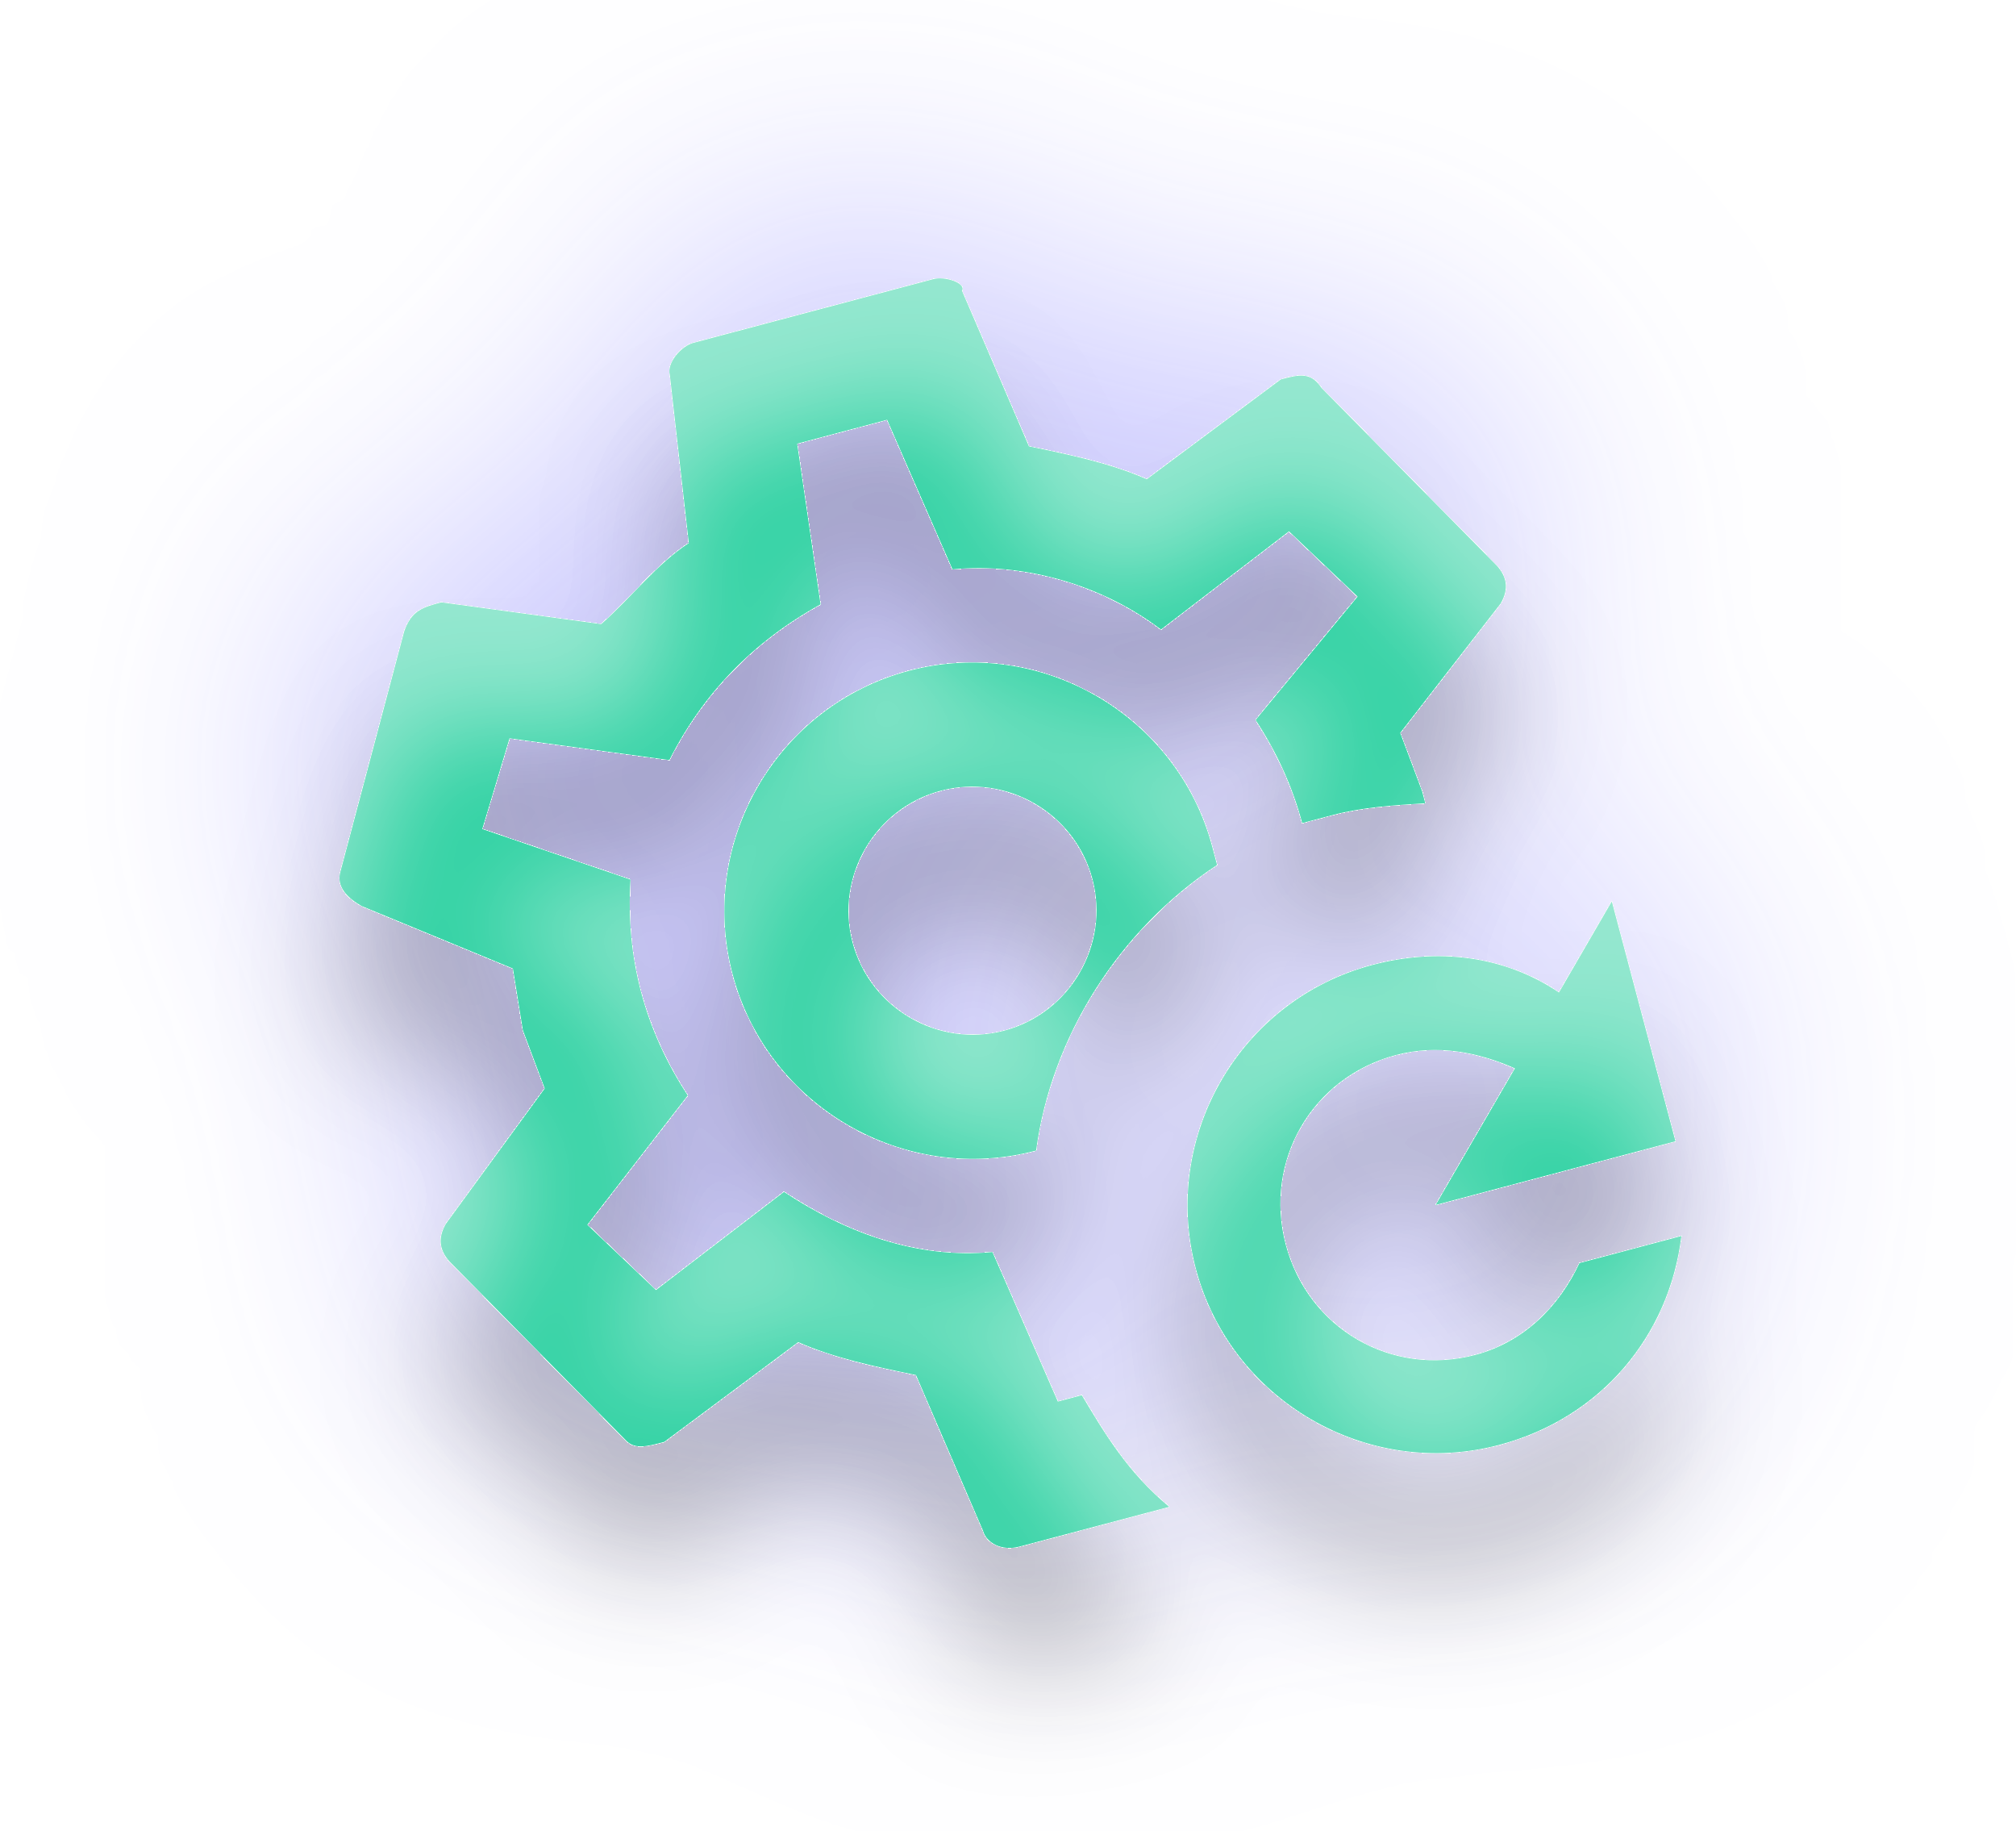
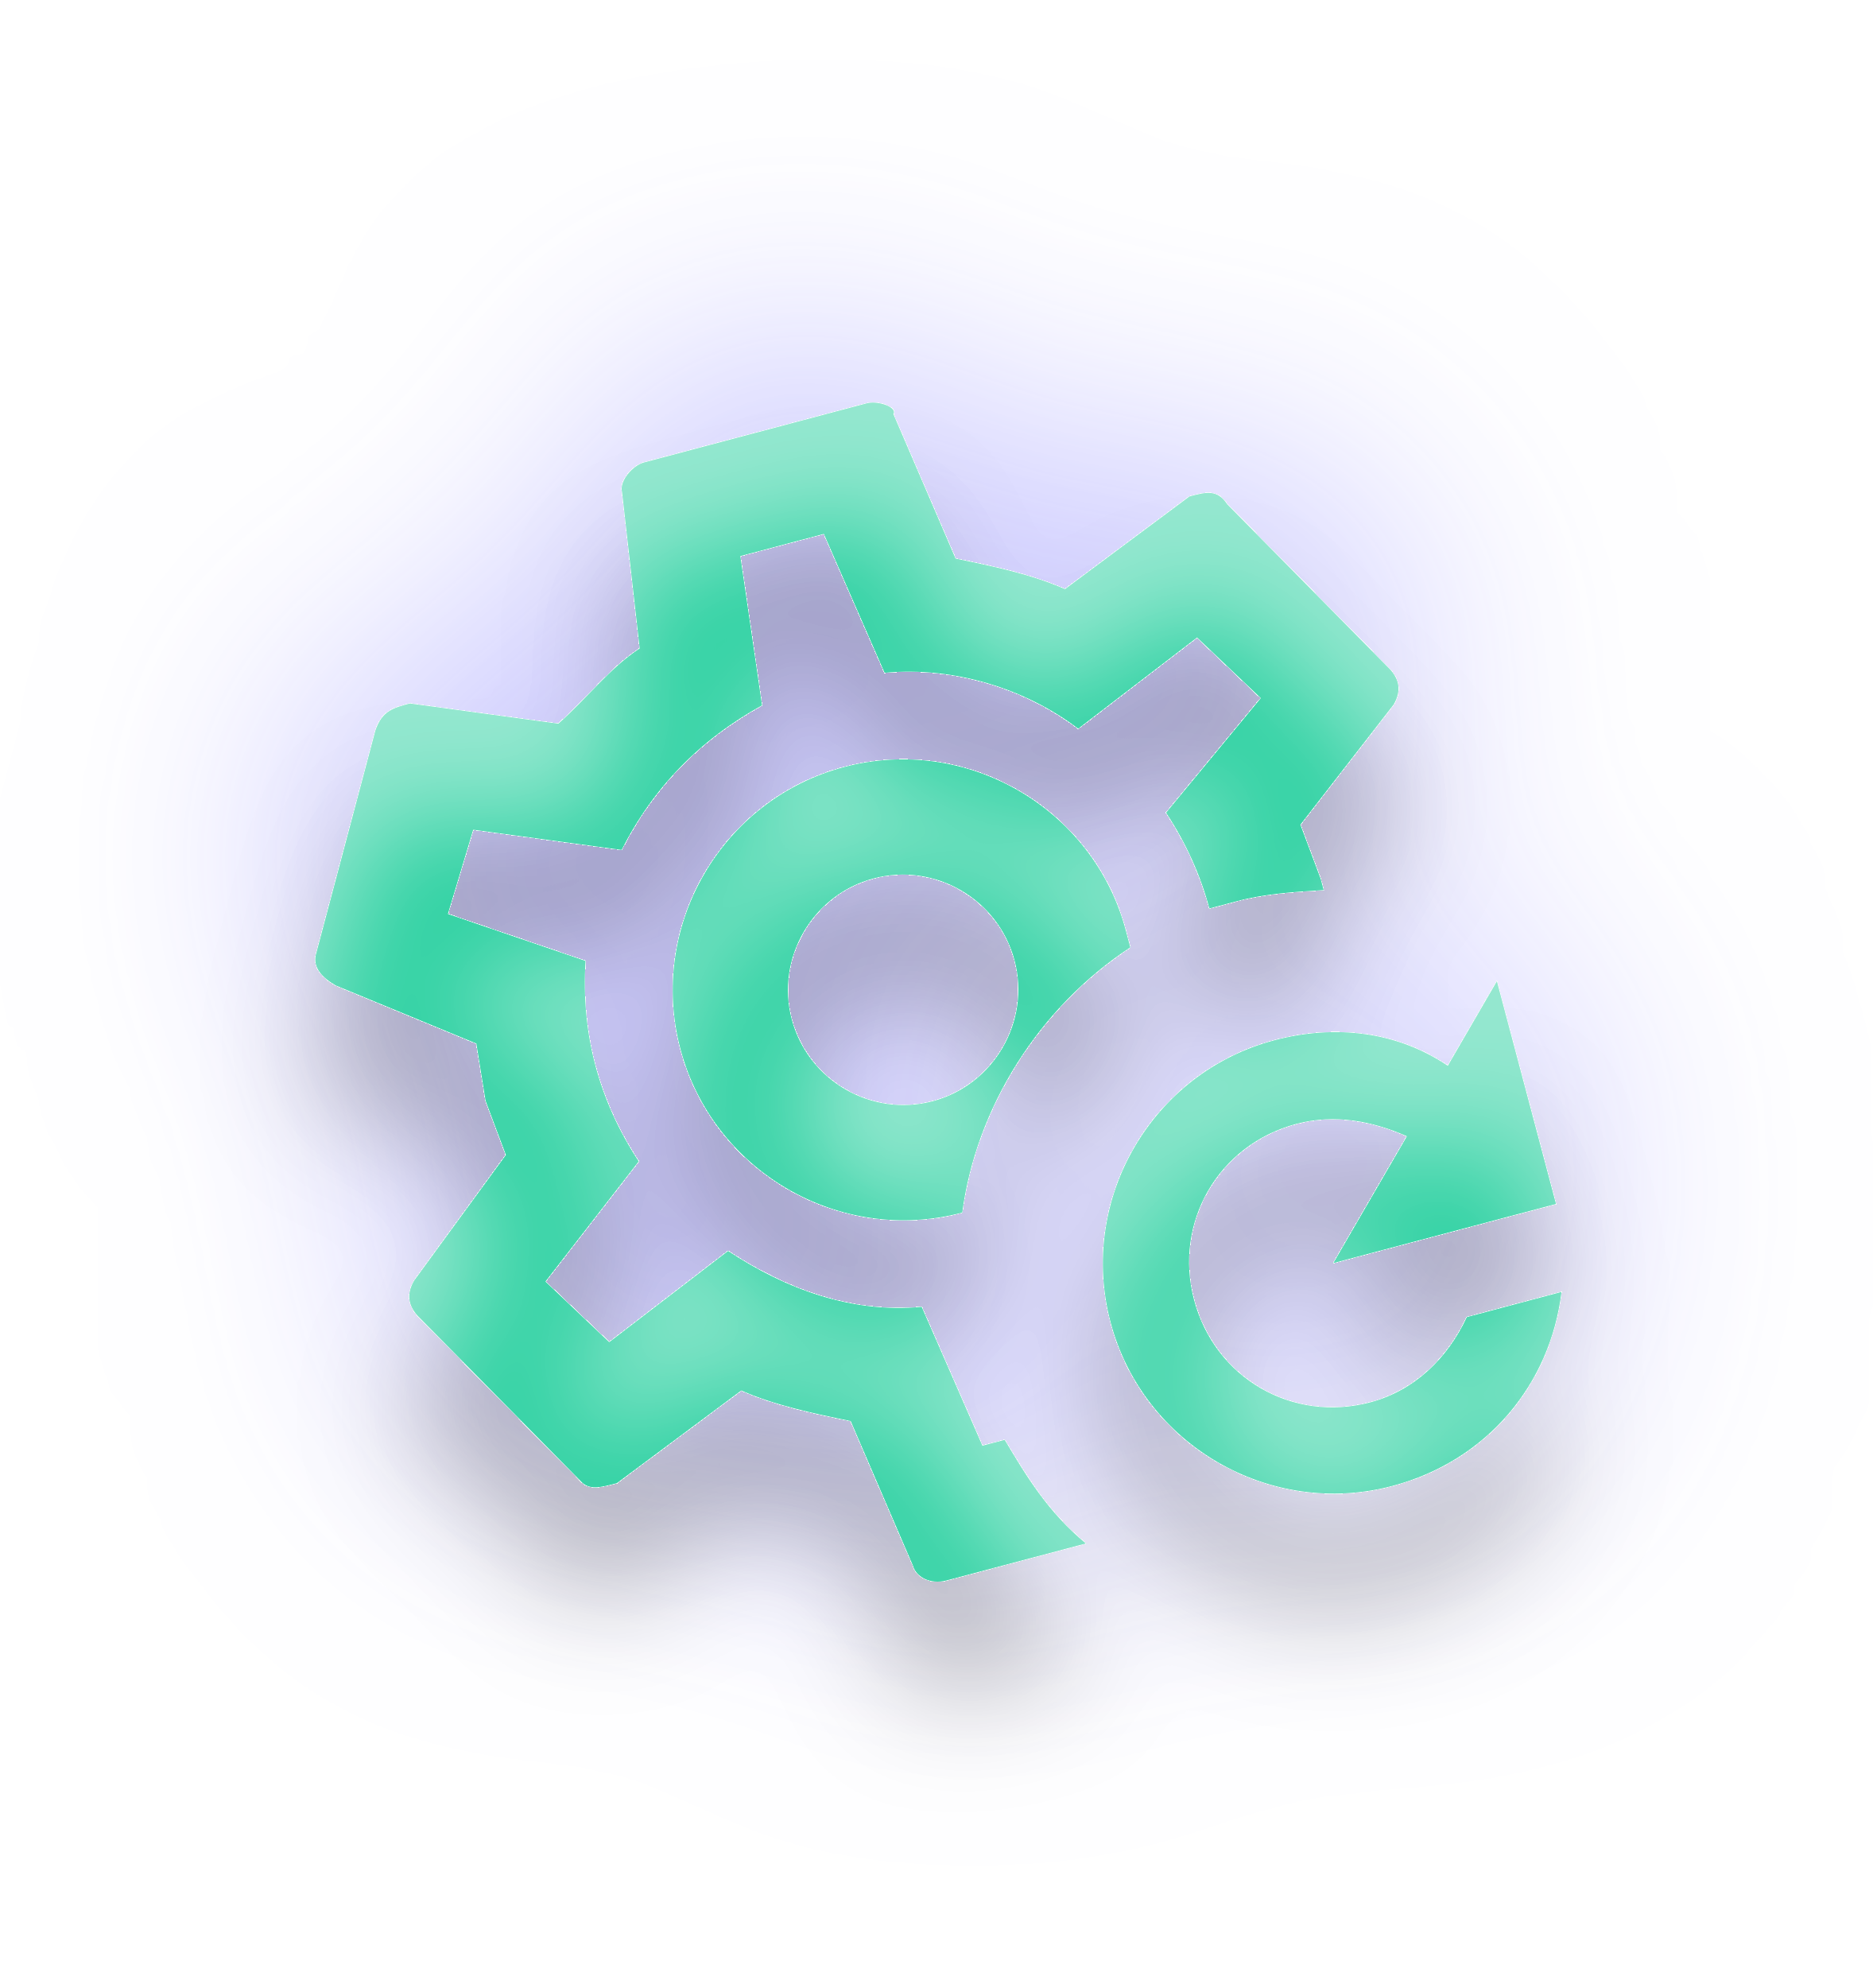
- <svg xmlns="http://www.w3.org/2000/svg" width="65" height="59" viewBox="0 0 65 59" fill="none">
+ <svg xmlns="http://www.w3.org/2000/svg" width="65" height="69" viewBox="0 0 65 59" fill="none">
  <g filter="url(#filter0_ddi_16353_18596)">
    <path d="M44.236 31.108C46.362 30.544 48.501 30.804 50.264 31.991L51.968 29.056L54.021 36.788L46.288 38.841L48.844 34.437C47.672 33.921 46.359 33.649 45.006 34.008C42.299 34.726 40.737 37.417 41.456 40.123C42.174 42.83 44.865 44.392 47.572 43.673C49.118 43.263 50.266 42.13 50.924 40.714L54.211 39.841C53.821 43.049 51.627 45.7 48.341 46.573C44.089 47.702 39.685 45.146 38.556 40.893C37.427 36.641 39.983 32.237 44.236 31.108ZM34.88 44.973L34.107 45.178L31.999 40.358C29.577 40.587 27.285 39.747 25.277 38.418L21.151 41.583L18.937 39.48L22.175 35.31C20.786 33.195 20.17 30.876 20.328 28.351L15.55 26.722L16.429 23.799L21.582 24.5C22.666 22.35 24.291 20.677 26.457 19.481L25.703 14.301L28.602 13.531L30.71 18.352C33.132 18.123 35.618 18.911 37.433 20.292L41.559 17.127L43.772 19.23L40.483 23.207C41.177 24.264 41.678 25.373 41.986 26.532L42.953 26.276C43.919 26.019 44.937 25.956 45.955 25.893L45.852 25.506L45.146 23.624L48.384 19.454C48.668 18.965 48.566 18.578 48.27 18.243L42.607 12.503C42.26 11.975 41.873 12.077 41.294 12.231L36.974 15.447C35.802 14.931 34.489 14.659 33.175 14.387L31.016 9.373C31.158 9.128 30.476 8.895 30.089 8.998L22.357 11.051C21.97 11.153 21.493 11.694 21.596 12.081L22.208 17.505C21.151 18.2 20.389 19.23 19.384 20.117L14.231 19.416C13.651 19.57 13.264 19.672 13.032 20.355L10.962 28.147C10.871 28.585 11.167 28.92 11.656 29.204L16.537 31.219L16.857 33.204L17.563 35.086L14.376 39.449C14.092 39.939 14.195 40.325 14.491 40.66L20.153 46.4C20.449 46.735 20.836 46.632 21.416 46.478L25.735 43.262C26.907 43.779 28.221 44.051 29.534 44.323L31.693 49.337C31.796 49.724 32.285 50.008 32.865 49.854L37.698 48.571C36.372 47.474 35.626 46.224 34.88 44.973ZM39.241 27.882L39.087 27.302C37.958 23.049 33.555 20.494 29.302 21.623C25.049 22.752 22.494 27.155 23.622 31.408C24.751 35.66 29.155 38.216 33.407 37.087C33.888 33.442 36.069 29.966 39.241 27.882ZM27.488 30.381C26.924 28.255 28.202 26.053 30.328 25.489C32.455 24.924 34.656 26.202 35.221 28.328C35.785 30.455 34.507 32.657 32.381 33.221C30.255 33.785 28.053 32.508 27.488 30.381Z" fill="#21CE9C" />
  </g>
  <defs>
    <filter id="filter0_ddi_16353_18596" x="-8" y="-11" width="78.709" height="78.71" filterUnits="userSpaceOnUse" color-interpolation-filters="sRGB">
      <feFlood flood-opacity="0" result="BackgroundImageFix" />
      <feColorMatrix in="SourceAlpha" type="matrix" values="0 0 0 0 0 0 0 0 0 0 0 0 0 0 0 0 0 0 127 0" result="hardAlpha" />
      <feOffset dy="-1" />
      <feGaussianBlur stdDeviation="5" />
      <feComposite in2="hardAlpha" operator="out" />
      <feColorMatrix type="matrix" values="0 0 0 0 0.563 0 0 0 0 0.548 0 0 0 0 1 0 0 0 0.81 0" />
      <feBlend mode="normal" in2="BackgroundImageFix" result="effect1_dropShadow_16353_18596" />
      <feColorMatrix in="SourceAlpha" type="matrix" values="0 0 0 0 0 0 0 0 0 0 0 0 0 0 0 0 0 0 127 0" result="hardAlpha" />
      <feOffset dy="4" />
      <feGaussianBlur stdDeviation="2" />
      <feComposite in2="hardAlpha" operator="out" />
      <feColorMatrix type="matrix" values="0 0 0 0 0 0 0 0 0 0 0 0 0 0 0 0 0 0 0.25 0" />
      <feBlend mode="normal" in2="effect1_dropShadow_16353_18596" result="effect2_dropShadow_16353_18596" />
      <feBlend mode="normal" in="SourceGraphic" in2="effect2_dropShadow_16353_18596" result="shape" />
      <feColorMatrix in="SourceAlpha" type="matrix" values="0 0 0 0 0 0 0 0 0 0 0 0 0 0 0 0 0 0 127 0" result="hardAlpha" />
      <feOffset dy="4" />
      <feGaussianBlur stdDeviation="2" />
      <feComposite in2="hardAlpha" operator="arithmetic" k2="-1" k3="1" />
      <feColorMatrix type="matrix" values="0 0 0 0 1 0 0 0 0 1 0 0 0 0 1 0 0 0 0.52 0" />
      <feBlend mode="normal" in2="shape" result="effect3_innerShadow_16353_18596" />
    </filter>
  </defs>
</svg>
